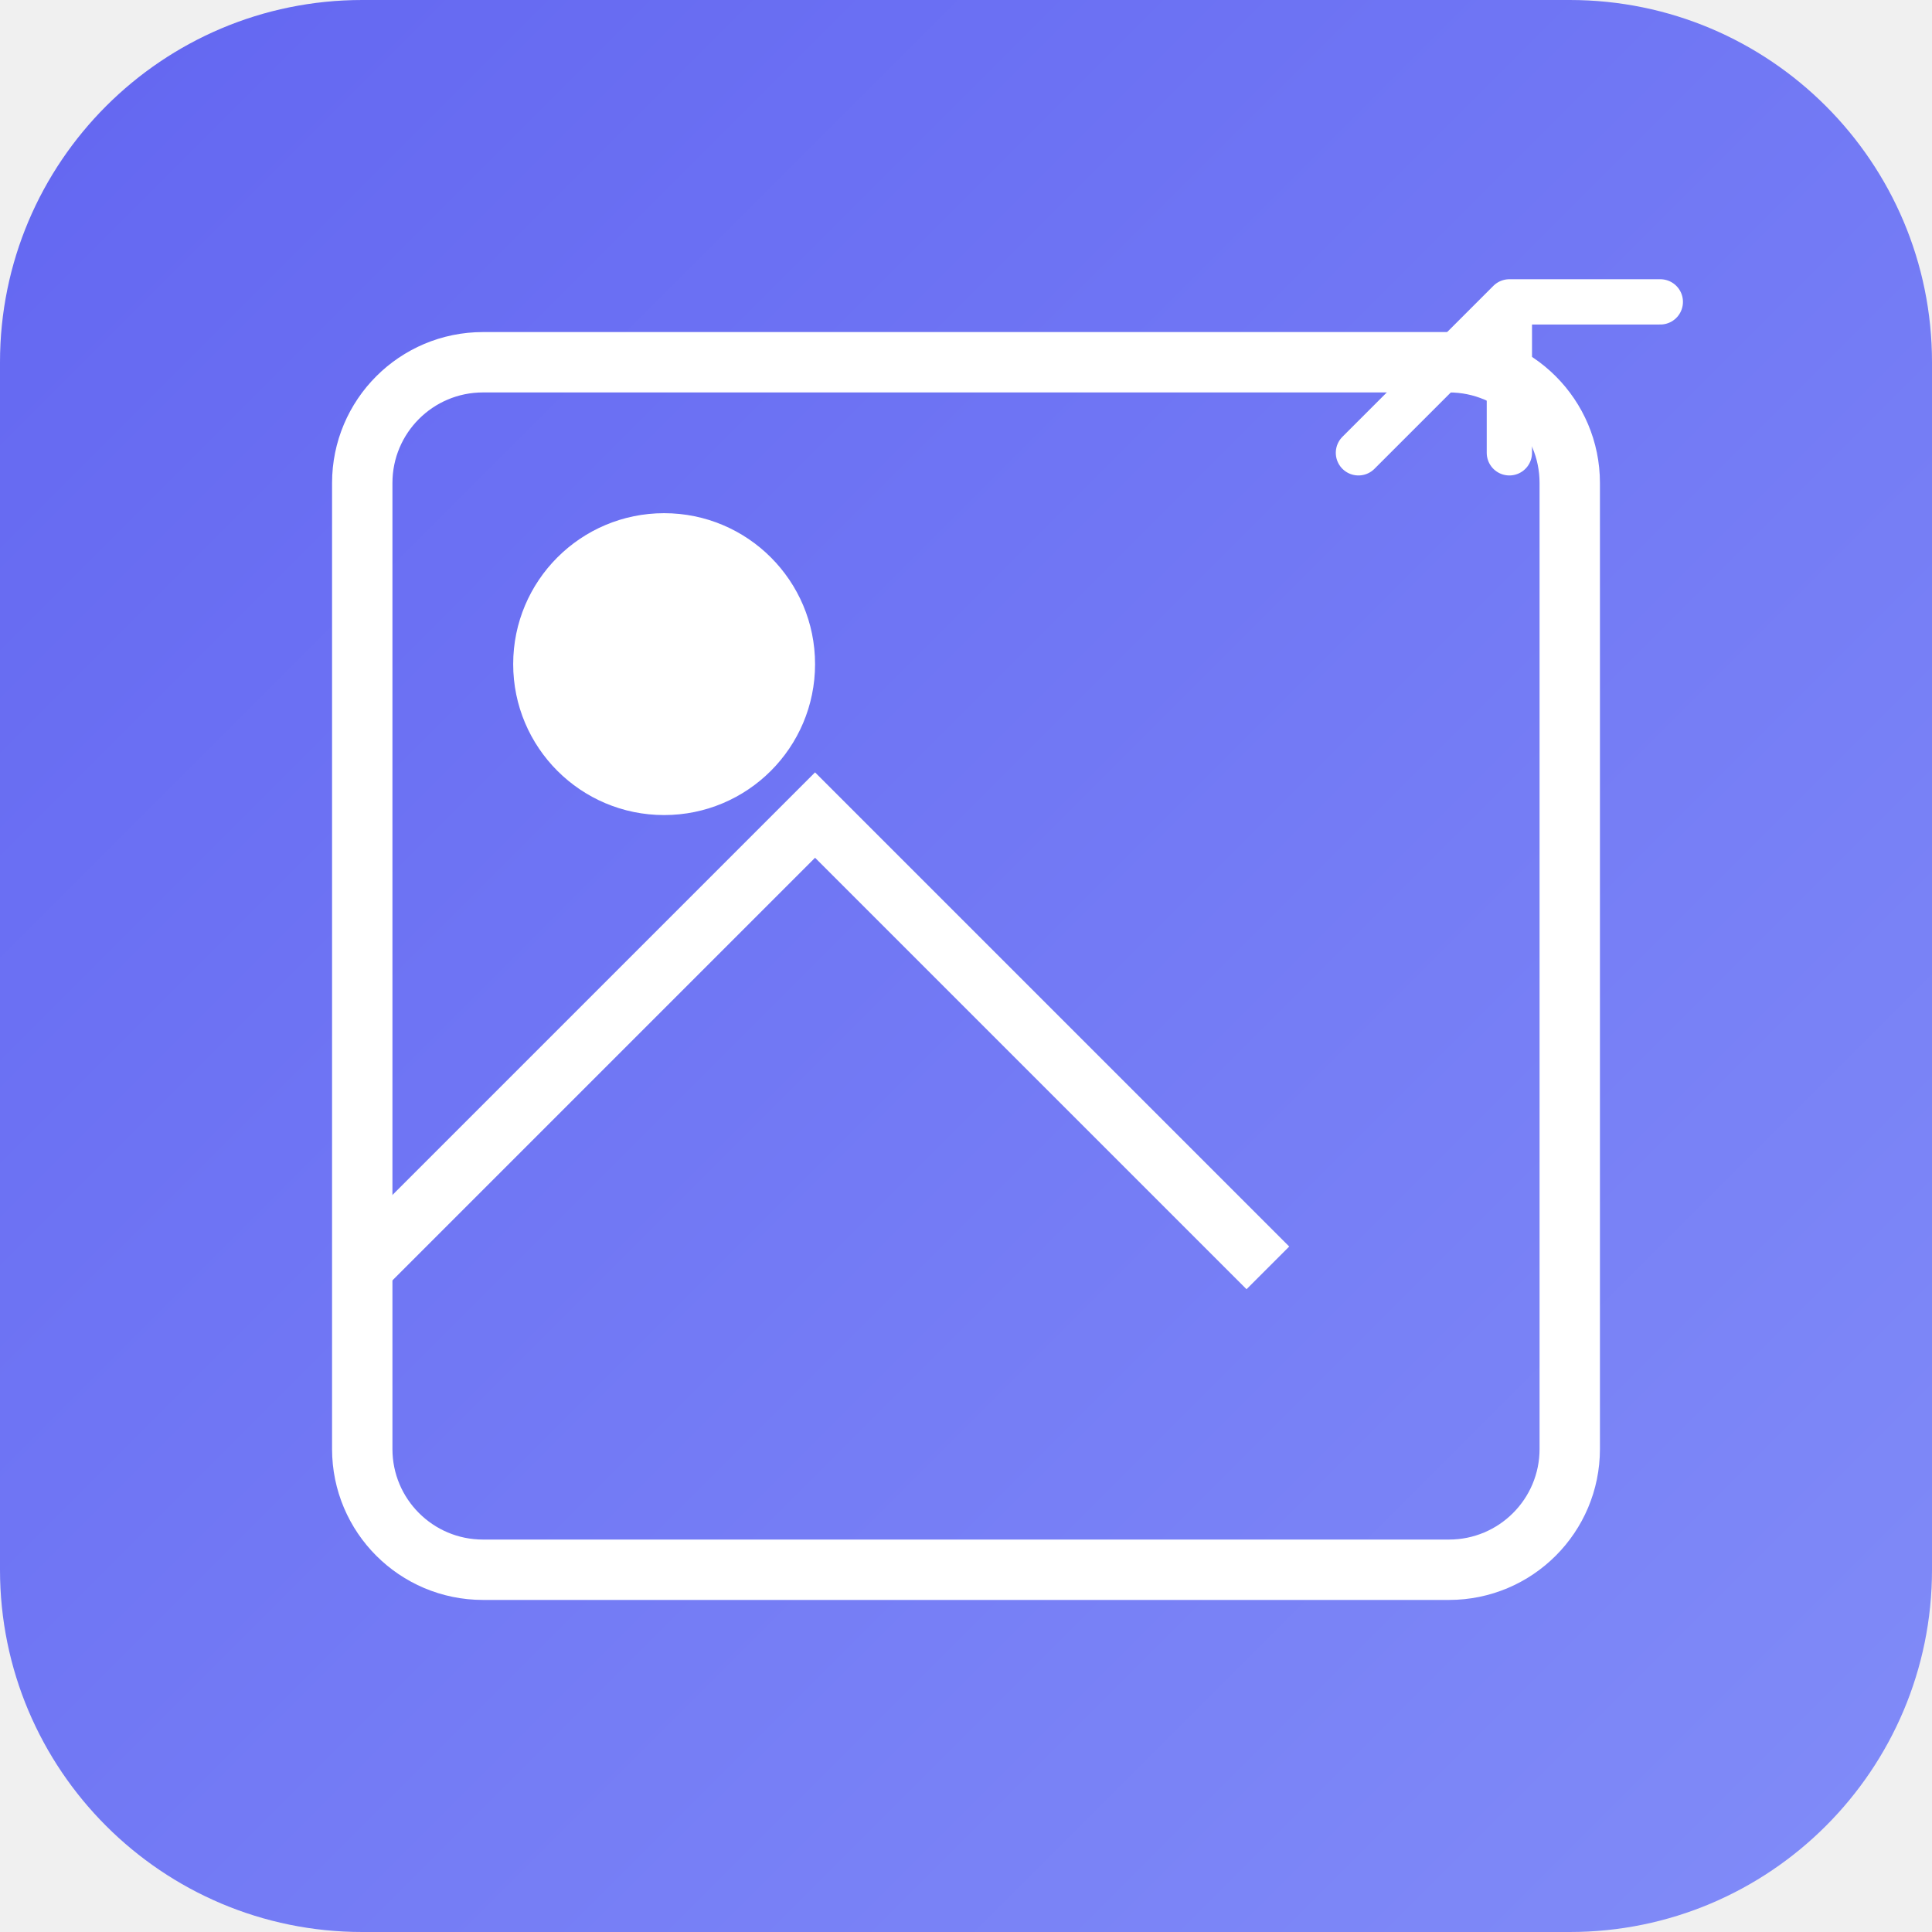
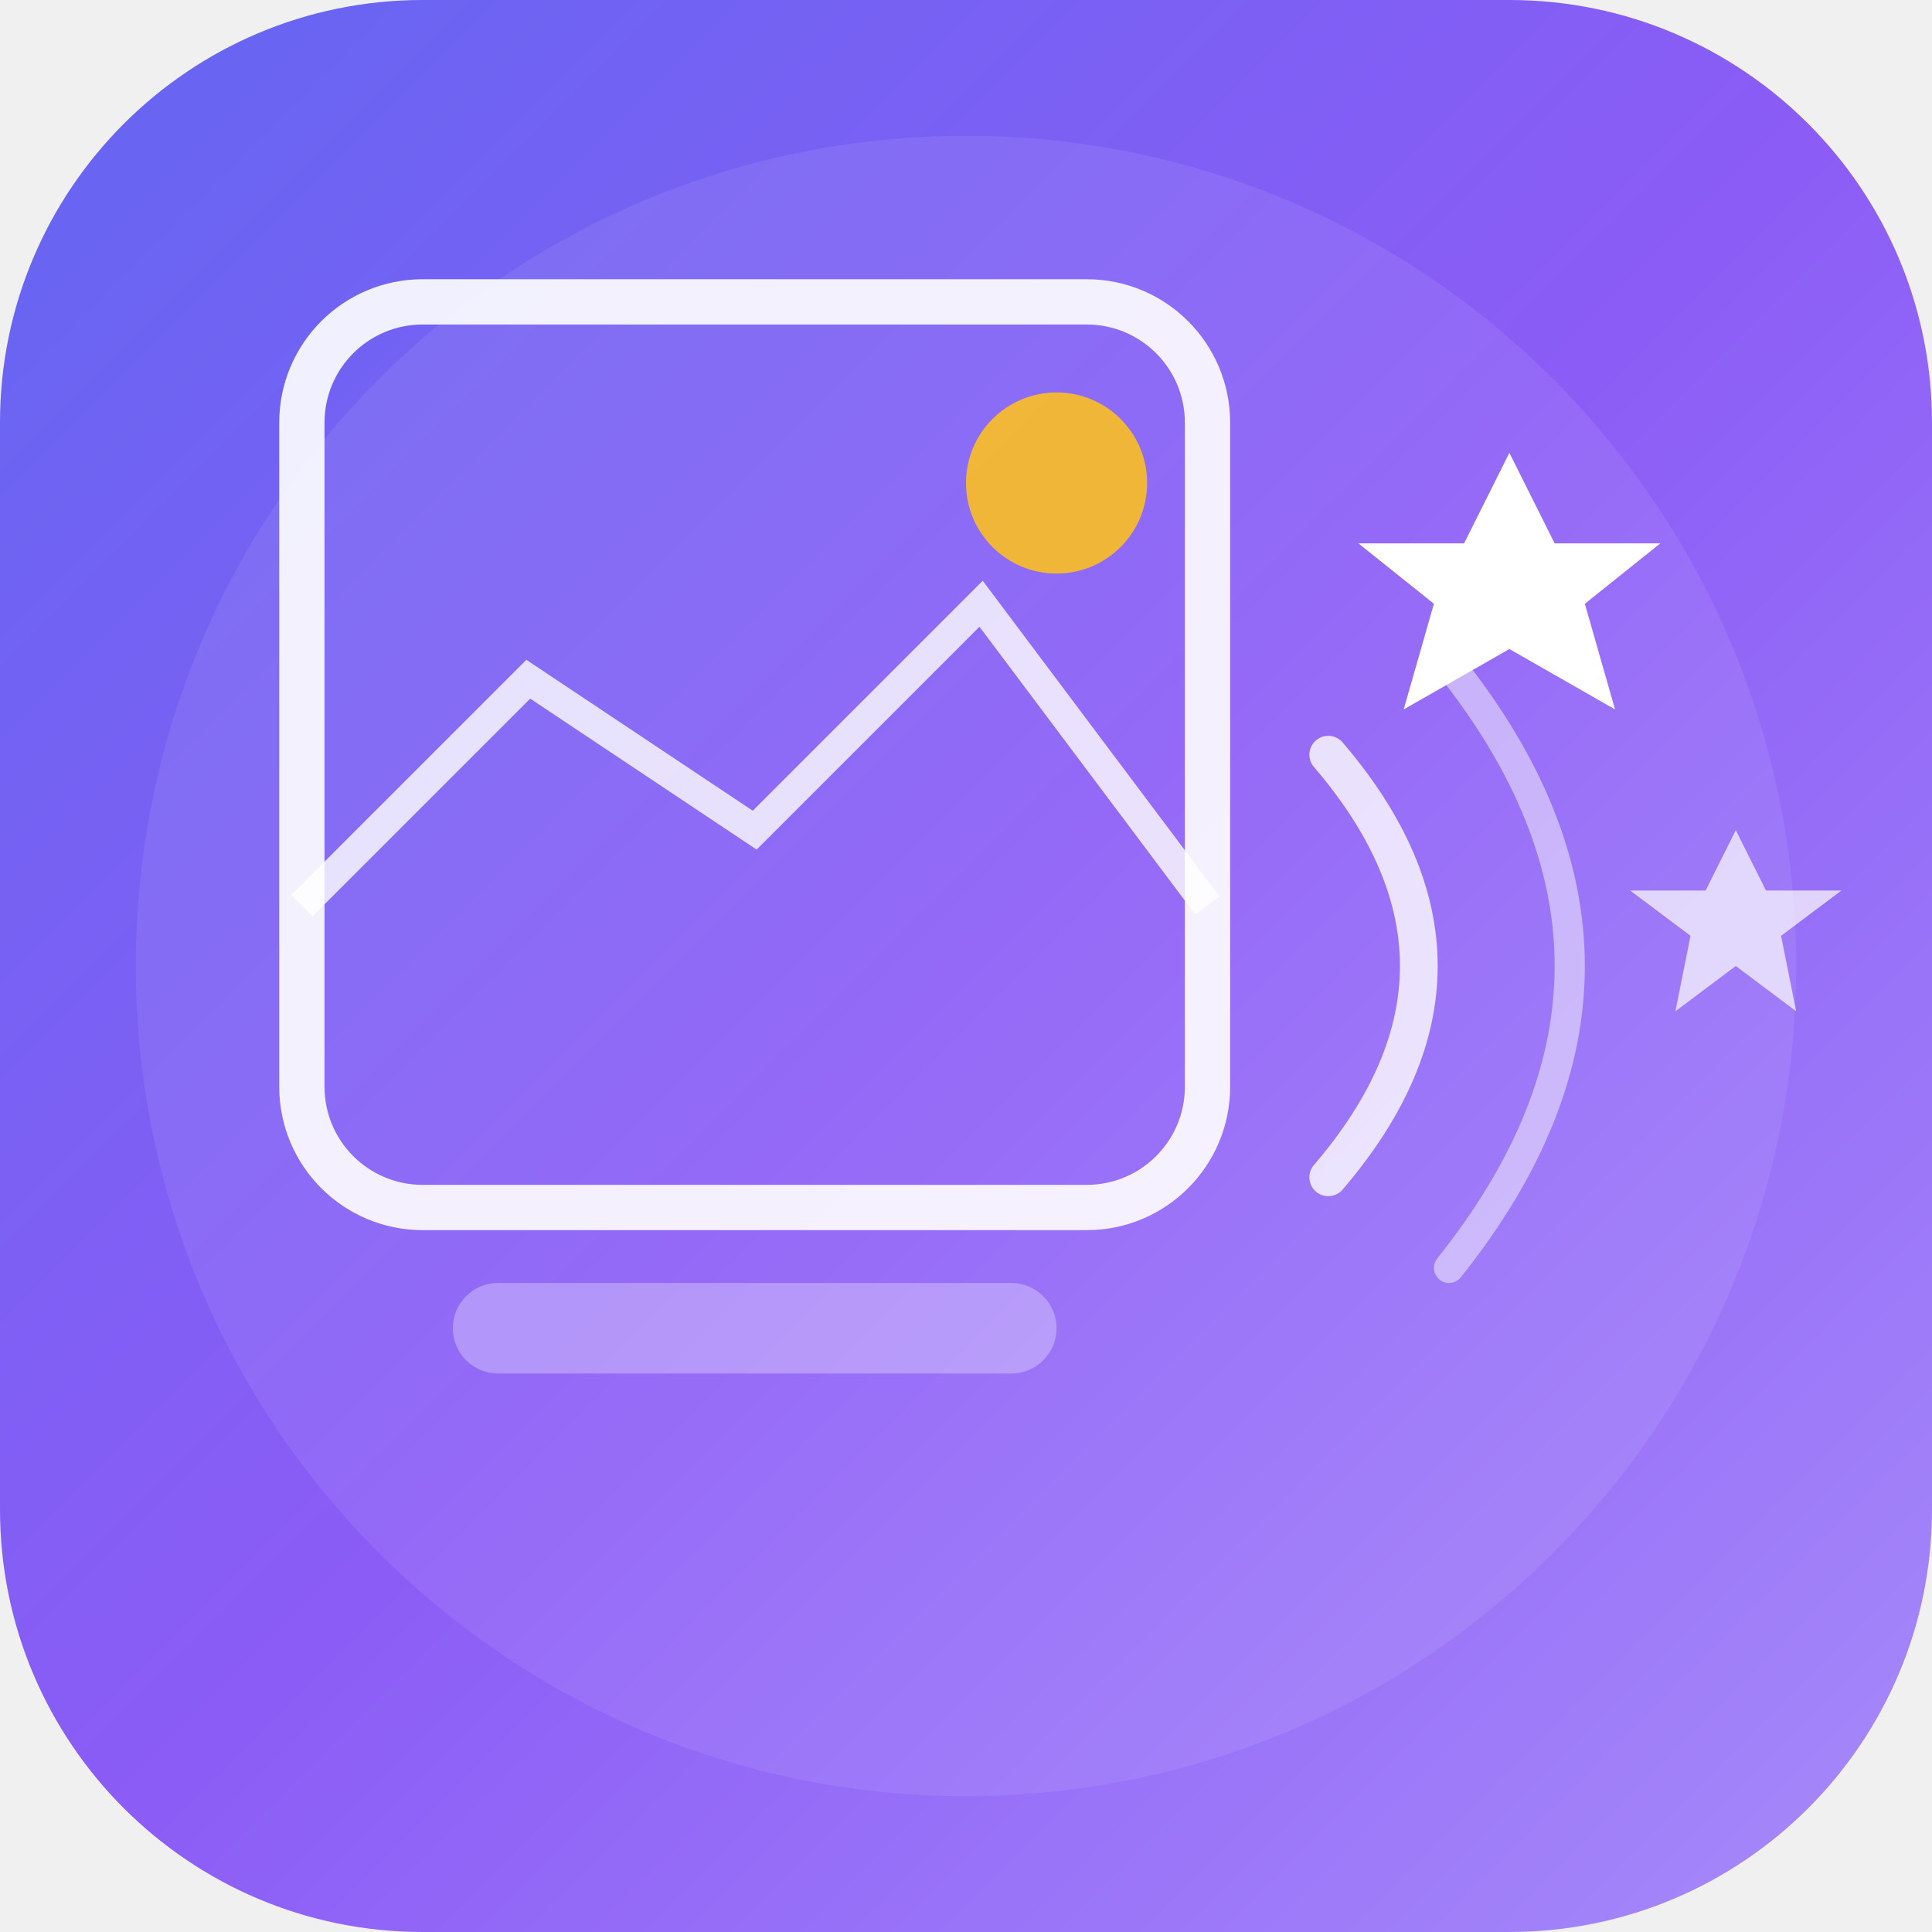
<svg xmlns="http://www.w3.org/2000/svg" viewBox="0 0 128 128">
  <defs>
-     <linearGradient id="grad" x1="0%" y1="0%" x2="100%" y2="100%">
+     <linearGradient id="bg" x1="0%" y1="0%" x2="100%" y2="100%">
      <stop offset="0%" style="stop-color:#6366f1" />
-       <stop offset="100%" style="stop-color:#818cf8" />
+       <stop offset="50%" style="stop-color:#8b5cf6" />
+       <stop offset="100%" style="stop-color:#a78bfa" />
    </linearGradient>
  </defs>
-   <rect width="128" height="128" rx="24" fill="url(#grad)" />
-   <g fill="none" stroke="#fff" stroke-width="4">
-     <rect x="24" y="24" width="80" height="80" rx="8" />
-     <circle cx="44" cy="44" r="10" fill="#fff" stroke="none" />
-     <polyline points="84 84 54 54 24 84" />
+   <rect width="128" height="128" rx="28" fill="url(#bg)" />
+   <ellipse cx="64" cy="64" rx="55" ry="55" fill="#fff" opacity="0.08" />
+   <rect x="20" y="20" width="60" height="60" rx="8" fill="none" stroke="#fff" stroke-width="3" opacity="0.9" />
+   <path d="M20 60 L35 45 L50 55 L65 40 L80 60" fill="none" stroke="#fff" stroke-width="2" opacity="0.8" />
+   <circle cx="70" cy="32" r="6" fill="#fbbf24" opacity="0.9" />
+   <polygon points="100,30 103,36 110,36 105,40 107,47 100,43 93,47 95,40 90,36 97,36" fill="#fff" />
+   <polygon points="115,55 117,59 122,59 118,62 119,67 115,64 111,67 112,62 108,59 113,59" fill="#fff" opacity="0.7" />
+   <g opacity="0.8">
+     <path d="M88 50 Q100 64 88 78" fill="none" stroke="#fff" stroke-width="2.5" stroke-linecap="round" />
+     <path d="M96 44 Q112 64 96 84" fill="none" stroke="#fff" stroke-width="2" stroke-linecap="round" opacity="0.6" />
  </g>
-   <path d="M90 30 L100 20 M100 20 L110 20 M100 20 L100 30" stroke="#fff" stroke-width="3" stroke-linecap="round" fill="none" />
+   <rect x="30" y="85" width="40" height="6" rx="3" fill="#fff" opacity="0.3" />
</svg>
